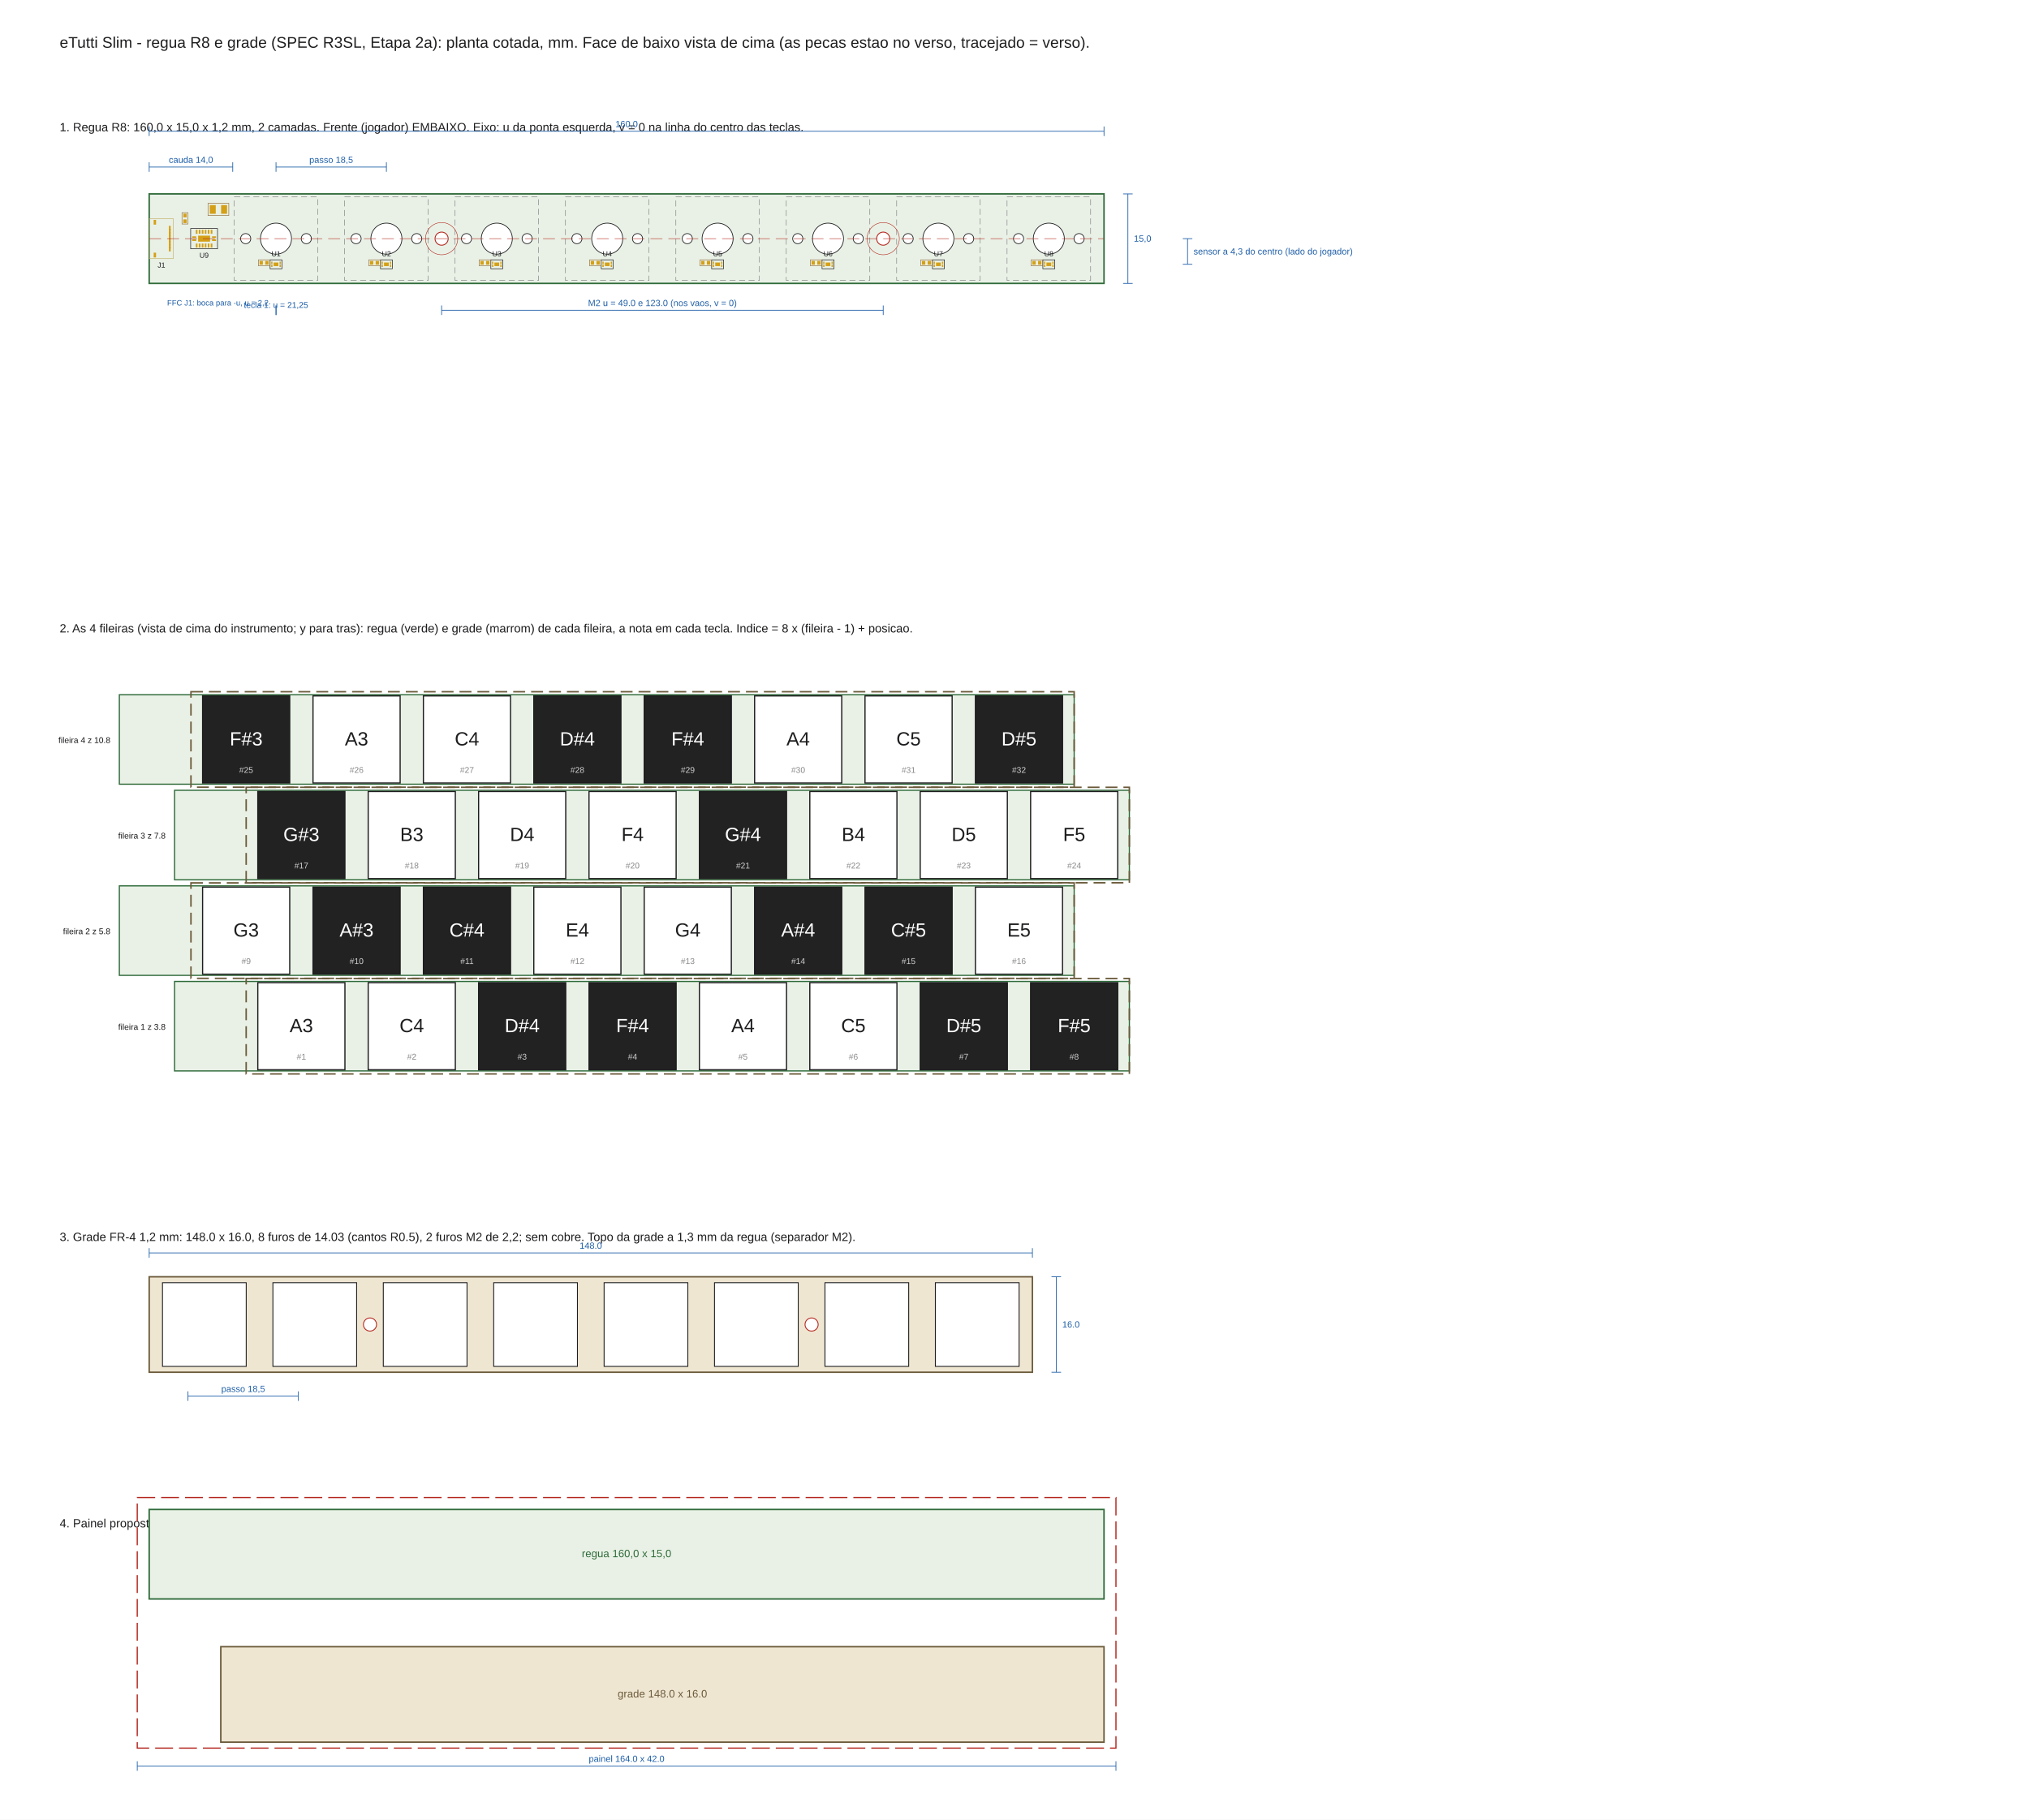
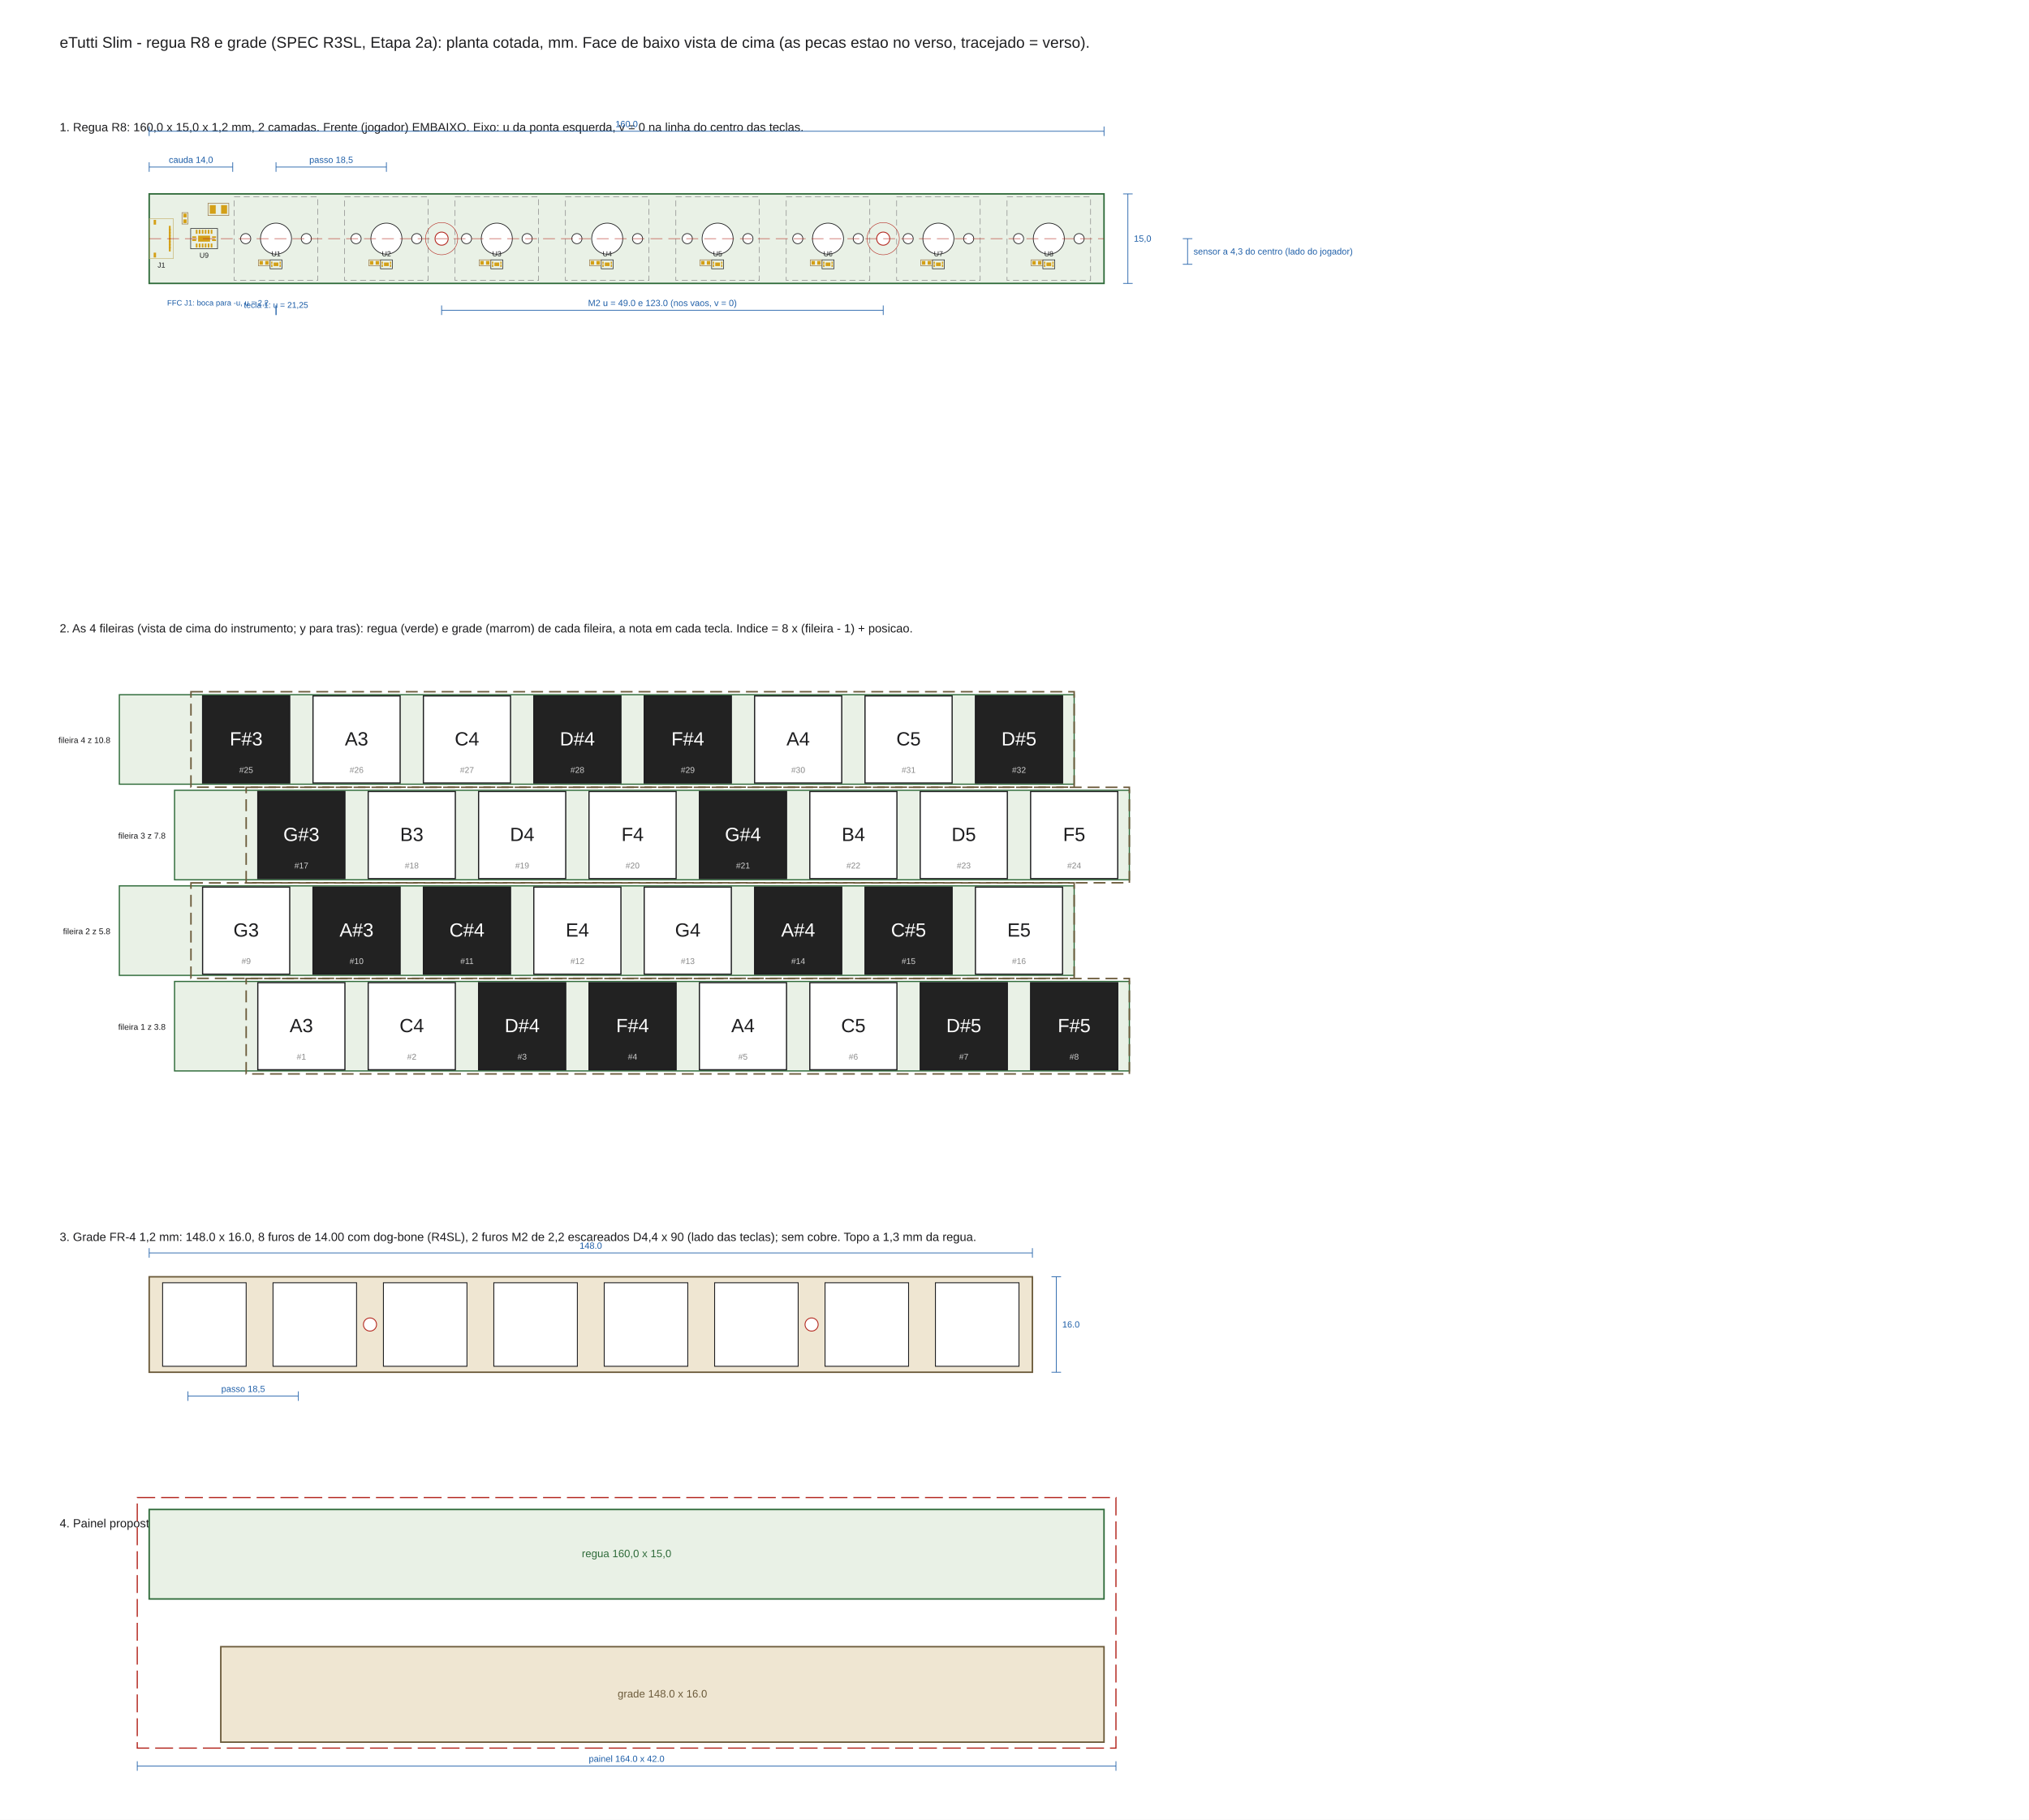
<svg xmlns="http://www.w3.org/2000/svg" viewBox="0 0 340 305" width="2040" height="1830">
  <rect width="340" height="305" fill="#ffffff" />
  <text x="10.00" y="8.00" font-size="2.60" fill="#1d1d1f" text-anchor="start" font-family="Arial,sans-serif">eTutti Slim - regua R8 e grade (SPEC R3SL, Etapa 2a): planta cotada, mm. Face de baixo vista de cima (as pecas estao no verso, tracejado = verso).</text>
  <text x="10.00" y="22.00" font-size="2.00" fill="#1d1d1f" text-anchor="start" font-family="Arial,sans-serif">1. Regua R8: 160,0 x 15,0 x 1,2 mm, 2 camadas. Frente (jogador) EMBAIXO. Eixo: u da ponta esquerda, v = 0 na linha do centro das teclas.</text>
  <rect x="25.00" y="32.50" width="160.00" height="15.00" fill="#e9f1e6" stroke="#2f6b3a" stroke-width="0.25" />
  <rect x="39.25" y="33.00" width="14.00" height="14.00" fill="none" stroke="#8b8b8b" stroke-width="0.10" stroke-dasharray="1 0.6" />
  <circle cx="46.25" cy="40.00" r="2.60" fill="#ffffff" stroke="#1d1d1f" stroke-width="0.12" />
  <circle cx="41.17" cy="40.00" r="0.85" fill="#ffffff" stroke="#1d1d1f" stroke-width="0.12" />
  <circle cx="51.33" cy="40.00" r="0.85" fill="#ffffff" stroke="#1d1d1f" stroke-width="0.12" />
  <rect x="57.75" y="33.00" width="14.00" height="14.00" fill="none" stroke="#8b8b8b" stroke-width="0.10" stroke-dasharray="1 0.6" />
  <circle cx="64.75" cy="40.00" r="2.60" fill="#ffffff" stroke="#1d1d1f" stroke-width="0.12" />
  <circle cx="59.67" cy="40.00" r="0.85" fill="#ffffff" stroke="#1d1d1f" stroke-width="0.12" />
  <circle cx="69.83" cy="40.00" r="0.85" fill="#ffffff" stroke="#1d1d1f" stroke-width="0.12" />
  <rect x="76.25" y="33.00" width="14.00" height="14.00" fill="none" stroke="#8b8b8b" stroke-width="0.10" stroke-dasharray="1 0.6" />
  <circle cx="83.25" cy="40.00" r="2.60" fill="#ffffff" stroke="#1d1d1f" stroke-width="0.12" />
  <circle cx="78.17" cy="40.00" r="0.85" fill="#ffffff" stroke="#1d1d1f" stroke-width="0.12" />
  <circle cx="88.33" cy="40.00" r="0.85" fill="#ffffff" stroke="#1d1d1f" stroke-width="0.12" />
  <rect x="94.75" y="33.00" width="14.00" height="14.00" fill="none" stroke="#8b8b8b" stroke-width="0.10" stroke-dasharray="1 0.6" />
  <circle cx="101.75" cy="40.00" r="2.60" fill="#ffffff" stroke="#1d1d1f" stroke-width="0.12" />
  <circle cx="96.67" cy="40.00" r="0.85" fill="#ffffff" stroke="#1d1d1f" stroke-width="0.12" />
  <circle cx="106.83" cy="40.00" r="0.85" fill="#ffffff" stroke="#1d1d1f" stroke-width="0.12" />
  <rect x="113.25" y="33.00" width="14.00" height="14.00" fill="none" stroke="#8b8b8b" stroke-width="0.10" stroke-dasharray="1 0.6" />
  <circle cx="120.25" cy="40.00" r="2.60" fill="#ffffff" stroke="#1d1d1f" stroke-width="0.12" />
  <circle cx="115.17" cy="40.00" r="0.85" fill="#ffffff" stroke="#1d1d1f" stroke-width="0.12" />
  <circle cx="125.33" cy="40.00" r="0.85" fill="#ffffff" stroke="#1d1d1f" stroke-width="0.12" />
  <rect x="131.75" y="33.00" width="14.00" height="14.00" fill="none" stroke="#8b8b8b" stroke-width="0.10" stroke-dasharray="1 0.6" />
  <circle cx="138.75" cy="40.00" r="2.60" fill="#ffffff" stroke="#1d1d1f" stroke-width="0.12" />
  <circle cx="133.68" cy="40.00" r="0.85" fill="#ffffff" stroke="#1d1d1f" stroke-width="0.12" />
  <circle cx="143.82" cy="40.00" r="0.85" fill="#ffffff" stroke="#1d1d1f" stroke-width="0.12" />
  <rect x="150.25" y="33.00" width="14.00" height="14.00" fill="none" stroke="#8b8b8b" stroke-width="0.10" stroke-dasharray="1 0.6" />
  <circle cx="157.25" cy="40.00" r="2.60" fill="#ffffff" stroke="#1d1d1f" stroke-width="0.12" />
  <circle cx="152.18" cy="40.00" r="0.85" fill="#ffffff" stroke="#1d1d1f" stroke-width="0.12" />
  <circle cx="162.32" cy="40.00" r="0.85" fill="#ffffff" stroke="#1d1d1f" stroke-width="0.12" />
  <rect x="168.75" y="33.00" width="14.00" height="14.00" fill="none" stroke="#8b8b8b" stroke-width="0.10" stroke-dasharray="1 0.6" />
  <circle cx="175.75" cy="40.00" r="2.60" fill="#ffffff" stroke="#1d1d1f" stroke-width="0.12" />
  <circle cx="170.68" cy="40.00" r="0.85" fill="#ffffff" stroke="#1d1d1f" stroke-width="0.12" />
  <circle cx="180.82" cy="40.00" r="0.85" fill="#ffffff" stroke="#1d1d1f" stroke-width="0.12" />
  <circle cx="74.00" cy="40.00" r="1.10" fill="#ffffff" stroke="#b3261e" stroke-width="0.15" />
  <circle cx="74.00" cy="40.00" r="2.70" fill="none" stroke="#b3261e" stroke-width="0.08" />
  <circle cx="148.00" cy="40.00" r="1.10" fill="#ffffff" stroke="#b3261e" stroke-width="0.15" />
  <circle cx="148.00" cy="40.00" r="2.70" fill="none" stroke="#b3261e" stroke-width="0.08" />
  <rect x="45.44" y="43.85" width="0.22" height="0.40" fill="#d4a017" stroke="none" stroke-width="0.00" />
  <rect x="46.84" y="43.85" width="0.22" height="0.40" fill="#d4a017" stroke="none" stroke-width="0.00" />
  <rect x="46.84" y="44.35" width="0.22" height="0.40" fill="#d4a017" stroke="none" stroke-width="0.00" />
  <rect x="45.44" y="44.35" width="0.22" height="0.40" fill="#d4a017" stroke="none" stroke-width="0.00" />
  <rect x="45.85" y="44.00" width="0.80" height="0.60" fill="#d4a017" stroke="none" stroke-width="0.00" />
  <rect x="63.94" y="43.85" width="0.22" height="0.40" fill="#d4a017" stroke="none" stroke-width="0.00" />
  <rect x="65.34" y="43.85" width="0.22" height="0.40" fill="#d4a017" stroke="none" stroke-width="0.00" />
  <rect x="65.34" y="44.35" width="0.22" height="0.40" fill="#d4a017" stroke="none" stroke-width="0.00" />
  <rect x="63.94" y="44.35" width="0.22" height="0.40" fill="#d4a017" stroke="none" stroke-width="0.00" />
  <rect x="64.35" y="44.00" width="0.80" height="0.60" fill="#d4a017" stroke="none" stroke-width="0.00" />
  <rect x="82.44" y="43.85" width="0.22" height="0.40" fill="#d4a017" stroke="none" stroke-width="0.00" />
  <rect x="83.84" y="43.85" width="0.22" height="0.40" fill="#d4a017" stroke="none" stroke-width="0.00" />
  <rect x="83.84" y="44.35" width="0.22" height="0.40" fill="#d4a017" stroke="none" stroke-width="0.00" />
  <rect x="82.44" y="44.35" width="0.22" height="0.40" fill="#d4a017" stroke="none" stroke-width="0.00" />
  <rect x="82.85" y="44.00" width="0.80" height="0.60" fill="#d4a017" stroke="none" stroke-width="0.00" />
  <rect x="100.94" y="43.85" width="0.22" height="0.40" fill="#d4a017" stroke="none" stroke-width="0.00" />
  <rect x="102.34" y="43.85" width="0.22" height="0.40" fill="#d4a017" stroke="none" stroke-width="0.00" />
  <rect x="102.34" y="44.35" width="0.22" height="0.40" fill="#d4a017" stroke="none" stroke-width="0.00" />
  <rect x="100.94" y="44.35" width="0.22" height="0.40" fill="#d4a017" stroke="none" stroke-width="0.00" />
  <rect x="101.35" y="44.00" width="0.80" height="0.60" fill="#d4a017" stroke="none" stroke-width="0.00" />
  <rect x="119.44" y="43.85" width="0.22" height="0.40" fill="#d4a017" stroke="none" stroke-width="0.00" />
  <rect x="120.84" y="43.85" width="0.22" height="0.40" fill="#d4a017" stroke="none" stroke-width="0.00" />
  <rect x="120.84" y="44.35" width="0.22" height="0.40" fill="#d4a017" stroke="none" stroke-width="0.00" />
  <rect x="119.44" y="44.35" width="0.22" height="0.40" fill="#d4a017" stroke="none" stroke-width="0.00" />
  <rect x="119.85" y="44.00" width="0.80" height="0.60" fill="#d4a017" stroke="none" stroke-width="0.00" />
  <rect x="137.94" y="43.85" width="0.22" height="0.40" fill="#d4a017" stroke="none" stroke-width="0.00" />
  <rect x="139.34" y="43.85" width="0.22" height="0.40" fill="#d4a017" stroke="none" stroke-width="0.00" />
  <rect x="139.34" y="44.35" width="0.22" height="0.40" fill="#d4a017" stroke="none" stroke-width="0.00" />
  <rect x="137.94" y="44.35" width="0.22" height="0.40" fill="#d4a017" stroke="none" stroke-width="0.00" />
  <rect x="138.35" y="44.00" width="0.80" height="0.60" fill="#d4a017" stroke="none" stroke-width="0.00" />
  <rect x="156.44" y="43.85" width="0.22" height="0.40" fill="#d4a017" stroke="none" stroke-width="0.00" />
  <rect x="157.84" y="43.85" width="0.22" height="0.40" fill="#d4a017" stroke="none" stroke-width="0.00" />
  <rect x="157.84" y="44.35" width="0.22" height="0.40" fill="#d4a017" stroke="none" stroke-width="0.00" />
  <rect x="156.44" y="44.35" width="0.22" height="0.40" fill="#d4a017" stroke="none" stroke-width="0.00" />
  <rect x="156.85" y="44.00" width="0.80" height="0.60" fill="#d4a017" stroke="none" stroke-width="0.00" />
  <rect x="174.94" y="43.85" width="0.22" height="0.40" fill="#d4a017" stroke="none" stroke-width="0.00" />
  <rect x="176.34" y="43.85" width="0.22" height="0.40" fill="#d4a017" stroke="none" stroke-width="0.00" />
  <rect x="176.34" y="44.35" width="0.22" height="0.40" fill="#d4a017" stroke="none" stroke-width="0.00" />
  <rect x="174.94" y="44.35" width="0.22" height="0.40" fill="#d4a017" stroke="none" stroke-width="0.00" />
  <rect x="175.35" y="44.00" width="0.80" height="0.60" fill="#d4a017" stroke="none" stroke-width="0.00" />
  <rect x="35.53" y="40.11" width="0.67" height="0.28" fill="#d4a017" stroke="none" stroke-width="0.00" />
  <rect x="35.53" y="39.61" width="0.67" height="0.28" fill="#d4a017" stroke="none" stroke-width="0.00" />
  <rect x="32.21" y="40.11" width="0.67" height="0.28" fill="#d4a017" stroke="none" stroke-width="0.00" />
  <rect x="32.21" y="39.61" width="0.67" height="0.28" fill="#d4a017" stroke="none" stroke-width="0.00" />
  <rect x="35.31" y="40.82" width="0.28" height="0.67" fill="#d4a017" stroke="none" stroke-width="0.00" />
  <rect x="35.31" y="38.51" width="0.28" height="0.67" fill="#d4a017" stroke="none" stroke-width="0.00" />
  <rect x="34.81" y="40.82" width="0.28" height="0.67" fill="#d4a017" stroke="none" stroke-width="0.00" />
  <rect x="34.81" y="38.51" width="0.28" height="0.67" fill="#d4a017" stroke="none" stroke-width="0.00" />
  <rect x="34.31" y="40.82" width="0.28" height="0.67" fill="#d4a017" stroke="none" stroke-width="0.00" />
  <rect x="34.31" y="38.51" width="0.28" height="0.67" fill="#d4a017" stroke="none" stroke-width="0.00" />
  <rect x="33.81" y="40.82" width="0.28" height="0.67" fill="#d4a017" stroke="none" stroke-width="0.00" />
  <rect x="33.81" y="38.51" width="0.28" height="0.67" fill="#d4a017" stroke="none" stroke-width="0.00" />
  <rect x="33.31" y="40.82" width="0.28" height="0.67" fill="#d4a017" stroke="none" stroke-width="0.00" />
  <rect x="33.31" y="38.51" width="0.28" height="0.67" fill="#d4a017" stroke="none" stroke-width="0.00" />
  <rect x="32.81" y="40.82" width="0.28" height="0.67" fill="#d4a017" stroke="none" stroke-width="0.00" />
  <rect x="32.81" y="38.51" width="0.28" height="0.67" fill="#d4a017" stroke="none" stroke-width="0.00" />
  <rect x="33.20" y="39.50" width="2.00" height="1.00" fill="#d4a017" stroke="none" stroke-width="0.00" />
  <rect x="28.30" y="41.35" width="0.30" height="0.80" fill="#d4a017" stroke="none" stroke-width="0.00" />
  <rect x="28.30" y="40.85" width="0.30" height="0.80" fill="#d4a017" stroke="none" stroke-width="0.00" />
  <rect x="28.30" y="40.35" width="0.30" height="0.80" fill="#d4a017" stroke="none" stroke-width="0.00" />
  <rect x="28.30" y="39.85" width="0.30" height="0.80" fill="#d4a017" stroke="none" stroke-width="0.00" />
  <rect x="28.30" y="39.35" width="0.30" height="0.80" fill="#d4a017" stroke="none" stroke-width="0.00" />
  <rect x="28.30" y="38.85" width="0.30" height="0.80" fill="#d4a017" stroke="none" stroke-width="0.00" />
  <rect x="28.30" y="38.35" width="0.30" height="0.80" fill="#d4a017" stroke="none" stroke-width="0.00" />
  <rect x="28.30" y="37.85" width="0.30" height="0.80" fill="#d4a017" stroke="none" stroke-width="0.00" />
  <rect x="25.75" y="42.35" width="0.40" height="0.80" fill="#d4a017" stroke="none" stroke-width="0.00" />
  <rect x="25.75" y="36.85" width="0.40" height="0.80" fill="#d4a017" stroke="none" stroke-width="0.00" />
  <rect x="44.45" y="43.74" width="0.56" height="0.62" fill="#d4a017" stroke="none" stroke-width="0.00" />
  <rect x="43.49" y="43.74" width="0.56" height="0.62" fill="#d4a017" stroke="none" stroke-width="0.00" />
  <rect x="62.95" y="43.74" width="0.56" height="0.62" fill="#d4a017" stroke="none" stroke-width="0.00" />
  <rect x="61.99" y="43.74" width="0.56" height="0.62" fill="#d4a017" stroke="none" stroke-width="0.00" />
  <rect x="81.45" y="43.74" width="0.56" height="0.62" fill="#d4a017" stroke="none" stroke-width="0.00" />
  <rect x="80.49" y="43.74" width="0.56" height="0.62" fill="#d4a017" stroke="none" stroke-width="0.00" />
  <rect x="99.95" y="43.74" width="0.56" height="0.62" fill="#d4a017" stroke="none" stroke-width="0.00" />
  <rect x="98.99" y="43.74" width="0.56" height="0.62" fill="#d4a017" stroke="none" stroke-width="0.00" />
  <rect x="118.45" y="43.74" width="0.56" height="0.62" fill="#d4a017" stroke="none" stroke-width="0.00" />
  <rect x="117.49" y="43.74" width="0.56" height="0.62" fill="#d4a017" stroke="none" stroke-width="0.00" />
  <rect x="136.95" y="43.74" width="0.56" height="0.62" fill="#d4a017" stroke="none" stroke-width="0.00" />
  <rect x="135.99" y="43.74" width="0.56" height="0.62" fill="#d4a017" stroke="none" stroke-width="0.00" />
  <rect x="155.45" y="43.74" width="0.56" height="0.62" fill="#d4a017" stroke="none" stroke-width="0.00" />
  <rect x="154.49" y="43.74" width="0.56" height="0.62" fill="#d4a017" stroke="none" stroke-width="0.00" />
  <rect x="173.95" y="43.74" width="0.56" height="0.62" fill="#d4a017" stroke="none" stroke-width="0.00" />
  <rect x="172.99" y="43.74" width="0.56" height="0.62" fill="#d4a017" stroke="none" stroke-width="0.00" />
  <rect x="30.72" y="36.77" width="0.56" height="0.62" fill="#d4a017" stroke="none" stroke-width="0.00" />
  <rect x="30.72" y="35.81" width="0.56" height="0.62" fill="#d4a017" stroke="none" stroke-width="0.00" />
  <rect x="35.15" y="34.38" width="1.00" height="1.45" fill="#d4a017" stroke="none" stroke-width="0.00" />
  <rect x="37.05" y="34.38" width="1.00" height="1.45" fill="#d4a017" stroke="none" stroke-width="0.00" />
  <rect x="45.26" y="43.55" width="1.98" height="1.50" fill="none" stroke="#222222" stroke-width="0.10" />
  <text x="46.25" y="42.95" font-size="1.20" fill="#1d1d1f" text-anchor="middle" font-family="Arial,sans-serif">U1</text>
  <rect x="63.76" y="43.55" width="1.98" height="1.50" fill="none" stroke="#222222" stroke-width="0.10" />
  <text x="64.75" y="42.95" font-size="1.20" fill="#1d1d1f" text-anchor="middle" font-family="Arial,sans-serif">U2</text>
  <rect x="82.25" y="43.55" width="2.00" height="1.50" fill="none" stroke="#222222" stroke-width="0.10" />
  <text x="83.25" y="42.95" font-size="1.20" fill="#1d1d1f" text-anchor="middle" font-family="Arial,sans-serif">U3</text>
  <rect x="100.75" y="43.55" width="2.00" height="1.50" fill="none" stroke="#222222" stroke-width="0.10" />
  <text x="101.75" y="42.95" font-size="1.20" fill="#1d1d1f" text-anchor="middle" font-family="Arial,sans-serif">U4</text>
  <rect x="119.25" y="43.55" width="2.00" height="1.50" fill="none" stroke="#222222" stroke-width="0.10" />
  <text x="120.25" y="42.95" font-size="1.20" fill="#1d1d1f" text-anchor="middle" font-family="Arial,sans-serif">U5</text>
  <rect x="137.75" y="43.55" width="2.00" height="1.50" fill="none" stroke="#222222" stroke-width="0.10" />
  <text x="138.75" y="42.95" font-size="1.20" fill="#1d1d1f" text-anchor="middle" font-family="Arial,sans-serif">U6</text>
  <rect x="156.25" y="43.55" width="2.00" height="1.50" fill="none" stroke="#222222" stroke-width="0.10" />
  <text x="157.25" y="42.95" font-size="1.20" fill="#1d1d1f" text-anchor="middle" font-family="Arial,sans-serif">U7</text>
  <rect x="174.75" y="43.55" width="2.00" height="1.50" fill="none" stroke="#222222" stroke-width="0.10" />
  <text x="175.75" y="42.95" font-size="1.20" fill="#1d1d1f" text-anchor="middle" font-family="Arial,sans-serif">U8</text>
  <rect x="31.95" y="38.30" width="4.50" height="3.40" fill="none" stroke="#222222" stroke-width="0.10" />
  <text x="34.20" y="43.20" font-size="1.20" fill="#1d1d1f" text-anchor="middle" font-family="Arial,sans-serif">U9</text>
  <rect x="25.05" y="36.66" width="4.00" height="6.68" fill="none" stroke="#c9b777" stroke-width="0.10" />
  <text x="27.05" y="44.84" font-size="1.20" fill="#1d1d1f" text-anchor="middle" font-family="Arial,sans-serif">J1</text>
  <rect x="43.30" y="43.55" width="1.90" height="1.00" fill="none" stroke="#9b7b4a" stroke-width="0.10" />
  <rect x="61.80" y="43.55" width="1.90" height="1.00" fill="none" stroke="#9b7b4a" stroke-width="0.10" />
  <rect x="80.30" y="43.55" width="1.90" height="1.00" fill="none" stroke="#9b7b4a" stroke-width="0.10" />
  <rect x="98.80" y="43.55" width="1.90" height="1.00" fill="none" stroke="#9b7b4a" stroke-width="0.10" />
  <rect x="117.30" y="43.55" width="1.90" height="1.00" fill="none" stroke="#9b7b4a" stroke-width="0.10" />
  <rect x="135.79" y="43.55" width="1.92" height="1.00" fill="none" stroke="#9b7b4a" stroke-width="0.10" />
  <rect x="154.29" y="43.55" width="1.92" height="1.00" fill="none" stroke="#9b7b4a" stroke-width="0.10" />
  <rect x="172.79" y="43.55" width="1.92" height="1.00" fill="none" stroke="#9b7b4a" stroke-width="0.10" />
  <rect x="30.50" y="35.64" width="1.00" height="1.91" fill="none" stroke="#9b7b4a" stroke-width="0.10" />
  <rect x="34.86" y="34.07" width="3.48" height="2.05" fill="none" stroke="#9b7b4a" stroke-width="0.10" />
  <line x1="25.00" y1="40.00" x2="185.00" y2="40.00" stroke="#b3261e" stroke-width="0.08" stroke-dasharray="2 1" />
  <line x1="25.00" y1="28.00" x2="39.00" y2="28.00" stroke="#1f5fa8" stroke-width="0.12" />
  <line x1="25.00" y1="27.20" x2="25.00" y2="28.80" stroke="#1f5fa8" stroke-width="0.12" />
  <line x1="39.00" y1="27.20" x2="39.00" y2="28.80" stroke="#1f5fa8" stroke-width="0.12" />
  <text x="32.00" y="27.30" font-size="1.50" fill="#1f5fa8" text-anchor="middle" font-family="Arial,sans-serif">cauda 14,0</text>
  <line x1="46.25" y1="28.00" x2="64.75" y2="28.00" stroke="#1f5fa8" stroke-width="0.12" />
  <line x1="46.25" y1="27.20" x2="46.25" y2="28.80" stroke="#1f5fa8" stroke-width="0.12" />
  <line x1="64.75" y1="27.20" x2="64.75" y2="28.80" stroke="#1f5fa8" stroke-width="0.12" />
  <text x="55.50" y="27.30" font-size="1.50" fill="#1f5fa8" text-anchor="middle" font-family="Arial,sans-serif">passo 18,5</text>
  <line x1="25.00" y1="22.00" x2="185.00" y2="22.00" stroke="#1f5fa8" stroke-width="0.12" />
  <line x1="25.00" y1="21.20" x2="25.00" y2="22.80" stroke="#1f5fa8" stroke-width="0.12" />
  <line x1="185.00" y1="21.20" x2="185.00" y2="22.80" stroke="#1f5fa8" stroke-width="0.12" />
  <text x="105.00" y="21.30" font-size="1.50" fill="#1f5fa8" text-anchor="middle" font-family="Arial,sans-serif">160,0</text>
  <line x1="46.25" y1="52.00" x2="46.26" y2="52.00" stroke="#1f5fa8" stroke-width="0.12" />
  <line x1="46.25" y1="51.20" x2="46.25" y2="52.80" stroke="#1f5fa8" stroke-width="0.12" />
  <line x1="46.26" y1="51.20" x2="46.26" y2="52.80" stroke="#1f5fa8" stroke-width="0.12" />
  <text x="46.25" y="51.30" font-size="1.50" fill="#1f5fa8" text-anchor="middle" font-family="Arial,sans-serif" />
  <text x="46.25" y="51.60" font-size="1.40" fill="#1f5fa8" text-anchor="middle" font-family="Arial,sans-serif">tecla 1: u = 21,25</text>
  <line x1="74.00" y1="52.00" x2="148.00" y2="52.00" stroke="#1f5fa8" stroke-width="0.12" />
  <line x1="74.00" y1="51.20" x2="74.00" y2="52.80" stroke="#1f5fa8" stroke-width="0.12" />
  <line x1="148.00" y1="51.20" x2="148.00" y2="52.80" stroke="#1f5fa8" stroke-width="0.12" />
  <text x="111.00" y="51.30" font-size="1.50" fill="#1f5fa8" text-anchor="middle" font-family="Arial,sans-serif">M2 u = 49.0 e 123.0 (nos vaos, v = 0)</text>
  <line x1="189.00" y1="32.50" x2="189.00" y2="47.50" stroke="#1f5fa8" stroke-width="0.12" />
  <line x1="188.20" y1="32.50" x2="189.80" y2="32.50" stroke="#1f5fa8" stroke-width="0.12" />
  <line x1="188.20" y1="47.50" x2="189.80" y2="47.50" stroke="#1f5fa8" stroke-width="0.12" />
  <text x="190.00" y="40.50" font-size="1.50" fill="#1f5fa8" text-anchor="start" font-family="Arial,sans-serif">15,0</text>
  <line x1="199.00" y1="40.00" x2="199.00" y2="44.30" stroke="#1f5fa8" stroke-width="0.12" />
  <line x1="198.20" y1="40.00" x2="199.80" y2="40.00" stroke="#1f5fa8" stroke-width="0.12" />
  <line x1="198.20" y1="44.30" x2="199.80" y2="44.30" stroke="#1f5fa8" stroke-width="0.12" />
  <text x="200.00" y="42.65" font-size="1.50" fill="#1f5fa8" text-anchor="start" font-family="Arial,sans-serif">sensor a 4,3 do centro (lado do jogador)</text>
  <text x="28.00" y="51.20" font-size="1.30" fill="#1f5fa8" text-anchor="start" font-family="Arial,sans-serif">FFC J1: boca para -u, u = 2,2</text>
  <text x="10.00" y="106.00" font-size="2.00" fill="#1d1d1f" text-anchor="start" font-family="Arial,sans-serif">2. As 4 fileiras (vista de cima do instrumento; y para tras): regua (verde) e grade (marrom) de cada fileira, a nota em cada tecla. Indice = 8 x (fileira - 1) + posicao.</text>
  <rect x="29.25" y="164.50" width="160.00" height="15.00" fill="#e9f1e6" stroke="#2f6b3a" stroke-width="0.20" />
  <rect x="41.25" y="164.00" width="148.00" height="16.00" fill="none" stroke="#6b5a3a" stroke-width="0.25" stroke-dasharray="2 1" />
  <text x="27.75" y="172.60" font-size="1.40" fill="#1d1d1f" text-anchor="end" font-family="Arial,sans-serif">fileira 1  z 3.8</text>
  <rect x="43.20" y="164.70" width="14.60" height="14.60" fill="#ffffff" stroke="#1d1d1f" stroke-width="0.20" />
  <text x="50.50" y="173.00" font-size="3.20" fill="#1d1d1f" text-anchor="middle" font-family="Arial,sans-serif">A3</text>
  <text x="50.50" y="177.60" font-size="1.40" fill="#8b8b8b" text-anchor="middle" font-family="Arial,sans-serif">#1</text>
  <rect x="61.70" y="164.70" width="14.60" height="14.60" fill="#ffffff" stroke="#1d1d1f" stroke-width="0.20" />
  <text x="69.00" y="173.00" font-size="3.20" fill="#1d1d1f" text-anchor="middle" font-family="Arial,sans-serif">C4</text>
  <text x="69.00" y="177.60" font-size="1.40" fill="#8b8b8b" text-anchor="middle" font-family="Arial,sans-serif">#2</text>
  <rect x="80.20" y="164.70" width="14.60" height="14.60" fill="#222222" stroke="#1d1d1f" stroke-width="0.20" />
  <text x="87.50" y="173.00" font-size="3.20" fill="#ffffff" text-anchor="middle" font-family="Arial,sans-serif">D#4</text>
  <text x="87.50" y="177.60" font-size="1.40" fill="#cccccc" text-anchor="middle" font-family="Arial,sans-serif">#3</text>
  <rect x="98.70" y="164.70" width="14.60" height="14.60" fill="#222222" stroke="#1d1d1f" stroke-width="0.20" />
  <text x="106.00" y="173.00" font-size="3.20" fill="#ffffff" text-anchor="middle" font-family="Arial,sans-serif">F#4</text>
  <text x="106.00" y="177.60" font-size="1.40" fill="#cccccc" text-anchor="middle" font-family="Arial,sans-serif">#4</text>
  <rect x="117.20" y="164.70" width="14.60" height="14.60" fill="#ffffff" stroke="#1d1d1f" stroke-width="0.20" />
  <text x="124.50" y="173.00" font-size="3.20" fill="#1d1d1f" text-anchor="middle" font-family="Arial,sans-serif">A4</text>
  <text x="124.50" y="177.60" font-size="1.40" fill="#8b8b8b" text-anchor="middle" font-family="Arial,sans-serif">#5</text>
  <rect x="135.70" y="164.70" width="14.60" height="14.60" fill="#ffffff" stroke="#1d1d1f" stroke-width="0.20" />
  <text x="143.00" y="173.00" font-size="3.20" fill="#1d1d1f" text-anchor="middle" font-family="Arial,sans-serif">C5</text>
  <text x="143.00" y="177.60" font-size="1.40" fill="#8b8b8b" text-anchor="middle" font-family="Arial,sans-serif">#6</text>
  <rect x="154.20" y="164.70" width="14.60" height="14.60" fill="#222222" stroke="#1d1d1f" stroke-width="0.20" />
  <text x="161.50" y="173.00" font-size="3.20" fill="#ffffff" text-anchor="middle" font-family="Arial,sans-serif">D#5</text>
  <text x="161.50" y="177.60" font-size="1.40" fill="#cccccc" text-anchor="middle" font-family="Arial,sans-serif">#7</text>
  <rect x="172.70" y="164.70" width="14.60" height="14.60" fill="#222222" stroke="#1d1d1f" stroke-width="0.20" />
  <text x="180.00" y="173.00" font-size="3.20" fill="#ffffff" text-anchor="middle" font-family="Arial,sans-serif">F#5</text>
  <text x="180.00" y="177.60" font-size="1.40" fill="#cccccc" text-anchor="middle" font-family="Arial,sans-serif">#8</text>
  <rect x="20.00" y="148.48" width="160.00" height="15.00" fill="#e9f1e6" stroke="#2f6b3a" stroke-width="0.20" />
  <rect x="32.00" y="147.98" width="148.00" height="16.00" fill="none" stroke="#6b5a3a" stroke-width="0.25" stroke-dasharray="2 1" />
  <text x="18.50" y="156.58" font-size="1.40" fill="#1d1d1f" text-anchor="end" font-family="Arial,sans-serif">fileira 2  z 5.8</text>
  <rect x="33.95" y="148.68" width="14.60" height="14.60" fill="#ffffff" stroke="#1d1d1f" stroke-width="0.20" />
  <text x="41.25" y="156.98" font-size="3.20" fill="#1d1d1f" text-anchor="middle" font-family="Arial,sans-serif">G3</text>
  <text x="41.25" y="161.58" font-size="1.40" fill="#8b8b8b" text-anchor="middle" font-family="Arial,sans-serif">#9</text>
  <rect x="52.45" y="148.68" width="14.60" height="14.60" fill="#222222" stroke="#1d1d1f" stroke-width="0.20" />
  <text x="59.75" y="156.98" font-size="3.20" fill="#ffffff" text-anchor="middle" font-family="Arial,sans-serif">A#3</text>
  <text x="59.75" y="161.58" font-size="1.40" fill="#cccccc" text-anchor="middle" font-family="Arial,sans-serif">#10</text>
  <rect x="70.95" y="148.68" width="14.60" height="14.60" fill="#222222" stroke="#1d1d1f" stroke-width="0.20" />
  <text x="78.25" y="156.98" font-size="3.20" fill="#ffffff" text-anchor="middle" font-family="Arial,sans-serif">C#4</text>
  <text x="78.25" y="161.58" font-size="1.40" fill="#cccccc" text-anchor="middle" font-family="Arial,sans-serif">#11</text>
  <rect x="89.45" y="148.68" width="14.60" height="14.60" fill="#ffffff" stroke="#1d1d1f" stroke-width="0.20" />
  <text x="96.75" y="156.98" font-size="3.20" fill="#1d1d1f" text-anchor="middle" font-family="Arial,sans-serif">E4</text>
  <text x="96.75" y="161.58" font-size="1.40" fill="#8b8b8b" text-anchor="middle" font-family="Arial,sans-serif">#12</text>
  <rect x="107.95" y="148.68" width="14.60" height="14.60" fill="#ffffff" stroke="#1d1d1f" stroke-width="0.20" />
  <text x="115.25" y="156.98" font-size="3.20" fill="#1d1d1f" text-anchor="middle" font-family="Arial,sans-serif">G4</text>
  <text x="115.25" y="161.58" font-size="1.40" fill="#8b8b8b" text-anchor="middle" font-family="Arial,sans-serif">#13</text>
  <rect x="126.45" y="148.68" width="14.60" height="14.60" fill="#222222" stroke="#1d1d1f" stroke-width="0.20" />
  <text x="133.75" y="156.98" font-size="3.20" fill="#ffffff" text-anchor="middle" font-family="Arial,sans-serif">A#4</text>
  <text x="133.75" y="161.58" font-size="1.40" fill="#cccccc" text-anchor="middle" font-family="Arial,sans-serif">#14</text>
  <rect x="144.95" y="148.68" width="14.60" height="14.60" fill="#222222" stroke="#1d1d1f" stroke-width="0.20" />
  <text x="152.25" y="156.98" font-size="3.20" fill="#ffffff" text-anchor="middle" font-family="Arial,sans-serif">C#5</text>
  <text x="152.25" y="161.58" font-size="1.40" fill="#cccccc" text-anchor="middle" font-family="Arial,sans-serif">#15</text>
  <rect x="163.45" y="148.68" width="14.60" height="14.60" fill="#ffffff" stroke="#1d1d1f" stroke-width="0.20" />
  <text x="170.75" y="156.98" font-size="3.20" fill="#1d1d1f" text-anchor="middle" font-family="Arial,sans-serif">E5</text>
  <text x="170.75" y="161.58" font-size="1.40" fill="#8b8b8b" text-anchor="middle" font-family="Arial,sans-serif">#16</text>
  <rect x="29.25" y="132.46" width="160.00" height="15.00" fill="#e9f1e6" stroke="#2f6b3a" stroke-width="0.20" />
  <rect x="41.25" y="131.96" width="148.00" height="16.00" fill="none" stroke="#6b5a3a" stroke-width="0.25" stroke-dasharray="2 1" />
  <text x="27.75" y="140.56" font-size="1.40" fill="#1d1d1f" text-anchor="end" font-family="Arial,sans-serif">fileira 3  z 7.8</text>
  <rect x="43.20" y="132.66" width="14.60" height="14.60" fill="#222222" stroke="#1d1d1f" stroke-width="0.20" />
  <text x="50.50" y="140.96" font-size="3.20" fill="#ffffff" text-anchor="middle" font-family="Arial,sans-serif">G#3</text>
  <text x="50.50" y="145.56" font-size="1.40" fill="#cccccc" text-anchor="middle" font-family="Arial,sans-serif">#17</text>
  <rect x="61.70" y="132.66" width="14.60" height="14.60" fill="#ffffff" stroke="#1d1d1f" stroke-width="0.20" />
  <text x="69.00" y="140.96" font-size="3.20" fill="#1d1d1f" text-anchor="middle" font-family="Arial,sans-serif">B3</text>
  <text x="69.00" y="145.56" font-size="1.40" fill="#8b8b8b" text-anchor="middle" font-family="Arial,sans-serif">#18</text>
  <rect x="80.20" y="132.66" width="14.60" height="14.60" fill="#ffffff" stroke="#1d1d1f" stroke-width="0.20" />
  <text x="87.50" y="140.96" font-size="3.20" fill="#1d1d1f" text-anchor="middle" font-family="Arial,sans-serif">D4</text>
  <text x="87.50" y="145.56" font-size="1.40" fill="#8b8b8b" text-anchor="middle" font-family="Arial,sans-serif">#19</text>
  <rect x="98.70" y="132.66" width="14.60" height="14.60" fill="#ffffff" stroke="#1d1d1f" stroke-width="0.20" />
  <text x="106.00" y="140.96" font-size="3.20" fill="#1d1d1f" text-anchor="middle" font-family="Arial,sans-serif">F4</text>
  <text x="106.00" y="145.56" font-size="1.40" fill="#8b8b8b" text-anchor="middle" font-family="Arial,sans-serif">#20</text>
  <rect x="117.20" y="132.66" width="14.60" height="14.60" fill="#222222" stroke="#1d1d1f" stroke-width="0.20" />
  <text x="124.50" y="140.96" font-size="3.20" fill="#ffffff" text-anchor="middle" font-family="Arial,sans-serif">G#4</text>
  <text x="124.50" y="145.56" font-size="1.40" fill="#cccccc" text-anchor="middle" font-family="Arial,sans-serif">#21</text>
  <rect x="135.70" y="132.66" width="14.60" height="14.60" fill="#ffffff" stroke="#1d1d1f" stroke-width="0.20" />
  <text x="143.00" y="140.96" font-size="3.20" fill="#1d1d1f" text-anchor="middle" font-family="Arial,sans-serif">B4</text>
  <text x="143.00" y="145.56" font-size="1.40" fill="#8b8b8b" text-anchor="middle" font-family="Arial,sans-serif">#22</text>
  <rect x="154.20" y="132.66" width="14.60" height="14.60" fill="#ffffff" stroke="#1d1d1f" stroke-width="0.20" />
  <text x="161.50" y="140.96" font-size="3.20" fill="#1d1d1f" text-anchor="middle" font-family="Arial,sans-serif">D5</text>
  <text x="161.50" y="145.56" font-size="1.40" fill="#8b8b8b" text-anchor="middle" font-family="Arial,sans-serif">#23</text>
  <rect x="172.70" y="132.66" width="14.60" height="14.60" fill="#ffffff" stroke="#1d1d1f" stroke-width="0.20" />
  <text x="180.00" y="140.96" font-size="3.20" fill="#1d1d1f" text-anchor="middle" font-family="Arial,sans-serif">F5</text>
  <text x="180.00" y="145.56" font-size="1.40" fill="#8b8b8b" text-anchor="middle" font-family="Arial,sans-serif">#24</text>
  <rect x="20.00" y="116.44" width="160.00" height="15.00" fill="#e9f1e6" stroke="#2f6b3a" stroke-width="0.20" />
  <rect x="32.00" y="115.94" width="148.00" height="16.00" fill="none" stroke="#6b5a3a" stroke-width="0.25" stroke-dasharray="2 1" />
  <text x="18.50" y="124.54" font-size="1.40" fill="#1d1d1f" text-anchor="end" font-family="Arial,sans-serif">fileira 4  z 10.8</text>
  <rect x="33.95" y="116.64" width="14.60" height="14.60" fill="#222222" stroke="#1d1d1f" stroke-width="0.20" />
  <text x="41.25" y="124.94" font-size="3.20" fill="#ffffff" text-anchor="middle" font-family="Arial,sans-serif">F#3</text>
  <text x="41.25" y="129.54" font-size="1.40" fill="#cccccc" text-anchor="middle" font-family="Arial,sans-serif">#25</text>
  <rect x="52.45" y="116.64" width="14.60" height="14.60" fill="#ffffff" stroke="#1d1d1f" stroke-width="0.20" />
  <text x="59.75" y="124.94" font-size="3.20" fill="#1d1d1f" text-anchor="middle" font-family="Arial,sans-serif">A3</text>
  <text x="59.75" y="129.54" font-size="1.40" fill="#8b8b8b" text-anchor="middle" font-family="Arial,sans-serif">#26</text>
  <rect x="70.95" y="116.64" width="14.60" height="14.60" fill="#ffffff" stroke="#1d1d1f" stroke-width="0.20" />
  <text x="78.25" y="124.94" font-size="3.20" fill="#1d1d1f" text-anchor="middle" font-family="Arial,sans-serif">C4</text>
  <text x="78.25" y="129.54" font-size="1.40" fill="#8b8b8b" text-anchor="middle" font-family="Arial,sans-serif">#27</text>
  <rect x="89.45" y="116.64" width="14.60" height="14.60" fill="#222222" stroke="#1d1d1f" stroke-width="0.20" />
  <text x="96.75" y="124.94" font-size="3.20" fill="#ffffff" text-anchor="middle" font-family="Arial,sans-serif">D#4</text>
  <text x="96.75" y="129.54" font-size="1.40" fill="#cccccc" text-anchor="middle" font-family="Arial,sans-serif">#28</text>
  <rect x="107.95" y="116.64" width="14.60" height="14.60" fill="#222222" stroke="#1d1d1f" stroke-width="0.20" />
  <text x="115.25" y="124.94" font-size="3.20" fill="#ffffff" text-anchor="middle" font-family="Arial,sans-serif">F#4</text>
  <text x="115.25" y="129.54" font-size="1.40" fill="#cccccc" text-anchor="middle" font-family="Arial,sans-serif">#29</text>
  <rect x="126.45" y="116.64" width="14.60" height="14.60" fill="#ffffff" stroke="#1d1d1f" stroke-width="0.20" />
  <text x="133.75" y="124.94" font-size="3.20" fill="#1d1d1f" text-anchor="middle" font-family="Arial,sans-serif">A4</text>
  <text x="133.75" y="129.54" font-size="1.40" fill="#8b8b8b" text-anchor="middle" font-family="Arial,sans-serif">#30</text>
  <rect x="144.95" y="116.64" width="14.60" height="14.60" fill="#ffffff" stroke="#1d1d1f" stroke-width="0.20" />
  <text x="152.25" y="124.94" font-size="3.20" fill="#1d1d1f" text-anchor="middle" font-family="Arial,sans-serif">C5</text>
  <text x="152.25" y="129.54" font-size="1.40" fill="#8b8b8b" text-anchor="middle" font-family="Arial,sans-serif">#31</text>
  <rect x="163.45" y="116.64" width="14.60" height="14.60" fill="#222222" stroke="#1d1d1f" stroke-width="0.20" />
  <text x="170.75" y="124.94" font-size="3.20" fill="#ffffff" text-anchor="middle" font-family="Arial,sans-serif">D#5</text>
  <text x="170.75" y="129.54" font-size="1.40" fill="#cccccc" text-anchor="middle" font-family="Arial,sans-serif">#32</text>
-   <text x="10.00" y="208.00" font-size="2.00" fill="#1d1d1f" text-anchor="start" font-family="Arial,sans-serif">3. Grade FR-4 1,2 mm: 148.0 x 16.0, 8 furos de 14.03 (cantos R0.5), 2 furos M2 de 2,2; sem cobre. Topo da grade a 1,3 mm da regua (separador M2).</text>
+   <text x="10.00" y="208.00" font-size="2.00" fill="#1d1d1f" text-anchor="start" font-family="Arial,sans-serif">3. Grade FR-4 1,2 mm: 148.0 x 16.0, 8 furos de 14.00 com dog-bone (R4SL), 2 furos M2 de 2,2 escareados D4,4 x 90 (lado das teclas); sem cobre. Topo a 1,3 mm da regua.</text>
  <rect x="25.00" y="214.00" width="148.00" height="16.00" fill="#efe6d2" stroke="#6b5a3a" stroke-width="0.25" />
-   <rect x="27.23" y="214.99" width="14.03" height="14.03" fill="#ffffff" stroke="#1d1d1f" stroke-width="0.15" />
-   <rect x="45.73" y="214.99" width="14.03" height="14.03" fill="#ffffff" stroke="#1d1d1f" stroke-width="0.15" />
-   <rect x="64.23" y="214.99" width="14.03" height="14.03" fill="#ffffff" stroke="#1d1d1f" stroke-width="0.15" />
-   <rect x="82.73" y="214.99" width="14.03" height="14.03" fill="#ffffff" stroke="#1d1d1f" stroke-width="0.15" />
-   <rect x="101.23" y="214.99" width="14.03" height="14.03" fill="#ffffff" stroke="#1d1d1f" stroke-width="0.15" />
-   <rect x="119.73" y="214.99" width="14.03" height="14.03" fill="#ffffff" stroke="#1d1d1f" stroke-width="0.15" />
-   <rect x="138.24" y="214.99" width="14.03" height="14.03" fill="#ffffff" stroke="#1d1d1f" stroke-width="0.15" />
-   <rect x="156.74" y="214.99" width="14.03" height="14.03" fill="#ffffff" stroke="#1d1d1f" stroke-width="0.15" />
+   <rect x="27.25" y="215.00" width="14.00" height="14.00" fill="#ffffff" stroke="#1d1d1f" stroke-width="0.15" />
+   <rect x="45.75" y="215.00" width="14.00" height="14.00" fill="#ffffff" stroke="#1d1d1f" stroke-width="0.15" />
+   <rect x="64.25" y="215.00" width="14.00" height="14.00" fill="#ffffff" stroke="#1d1d1f" stroke-width="0.15" />
+   <rect x="82.75" y="215.00" width="14.00" height="14.00" fill="#ffffff" stroke="#1d1d1f" stroke-width="0.15" />
+   <rect x="101.25" y="215.00" width="14.00" height="14.00" fill="#ffffff" stroke="#1d1d1f" stroke-width="0.15" />
+   <rect x="119.75" y="215.00" width="14.00" height="14.00" fill="#ffffff" stroke="#1d1d1f" stroke-width="0.15" />
+   <rect x="138.25" y="215.00" width="14.00" height="14.00" fill="#ffffff" stroke="#1d1d1f" stroke-width="0.15" />
+   <rect x="156.75" y="215.00" width="14.00" height="14.00" fill="#ffffff" stroke="#1d1d1f" stroke-width="0.15" />
  <circle cx="62.00" cy="222.00" r="1.10" fill="#ffffff" stroke="#b3261e" stroke-width="0.15" />
  <circle cx="136.00" cy="222.00" r="1.10" fill="#ffffff" stroke="#b3261e" stroke-width="0.15" />
  <line x1="25.00" y1="210.00" x2="173.00" y2="210.00" stroke="#1f5fa8" stroke-width="0.12" />
  <line x1="25.00" y1="209.20" x2="25.00" y2="210.80" stroke="#1f5fa8" stroke-width="0.12" />
  <line x1="173.00" y1="209.20" x2="173.00" y2="210.80" stroke="#1f5fa8" stroke-width="0.12" />
  <text x="99.00" y="209.30" font-size="1.50" fill="#1f5fa8" text-anchor="middle" font-family="Arial,sans-serif">148.0</text>
  <line x1="177.00" y1="214.00" x2="177.00" y2="230.00" stroke="#1f5fa8" stroke-width="0.12" />
  <line x1="176.20" y1="214.00" x2="177.80" y2="214.00" stroke="#1f5fa8" stroke-width="0.12" />
  <line x1="176.20" y1="230.00" x2="177.80" y2="230.00" stroke="#1f5fa8" stroke-width="0.12" />
  <text x="178.00" y="222.50" font-size="1.50" fill="#1f5fa8" text-anchor="start" font-family="Arial,sans-serif">16.0</text>
  <line x1="31.50" y1="234.00" x2="50.00" y2="234.00" stroke="#1f5fa8" stroke-width="0.12" />
  <line x1="31.50" y1="233.20" x2="31.50" y2="234.80" stroke="#1f5fa8" stroke-width="0.12" />
  <line x1="50.00" y1="233.20" x2="50.00" y2="234.80" stroke="#1f5fa8" stroke-width="0.12" />
  <text x="40.75" y="233.30" font-size="1.50" fill="#1f5fa8" text-anchor="middle" font-family="Arial,sans-serif">passo 18,5</text>
  <text x="10.00" y="256.00" font-size="2.00" fill="#1d1d1f" text-anchor="start" font-family="Arial,sans-serif">4. Painel proposto (a confirmar com a JLCPCB): regua + grade lado a lado, mesma espessura e acabamento; contorno por fresa/V-cut, 2,0 mm de trilho de separacao.</text>
  <rect x="23.00" y="251.00" width="164.00" height="42.00" fill="none" stroke="#b3261e" stroke-width="0.20" stroke-dasharray="3 1" />
  <rect x="25.00" y="253.00" width="160.00" height="15.00" fill="#e9f1e6" stroke="#2f6b3a" stroke-width="0.25" />
  <rect x="37.00" y="276.00" width="148.00" height="16.00" fill="#efe6d2" stroke="#6b5a3a" stroke-width="0.25" />
  <text x="105.00" y="261.00" font-size="1.80" fill="#2f6b3a" text-anchor="middle" font-family="Arial,sans-serif">regua 160,0 x 15,0</text>
  <text x="111.00" y="284.50" font-size="1.80" fill="#6b5a3a" text-anchor="middle" font-family="Arial,sans-serif">grade 148.0 x 16.0</text>
  <line x1="23.00" y1="296.00" x2="187.00" y2="296.00" stroke="#1f5fa8" stroke-width="0.12" />
  <line x1="23.00" y1="295.20" x2="23.00" y2="296.80" stroke="#1f5fa8" stroke-width="0.12" />
  <line x1="187.00" y1="295.20" x2="187.00" y2="296.80" stroke="#1f5fa8" stroke-width="0.12" />
  <text x="105.00" y="295.30" font-size="1.50" fill="#1f5fa8" text-anchor="middle" font-family="Arial,sans-serif">painel 164.0 x 42.0</text>
</svg>
